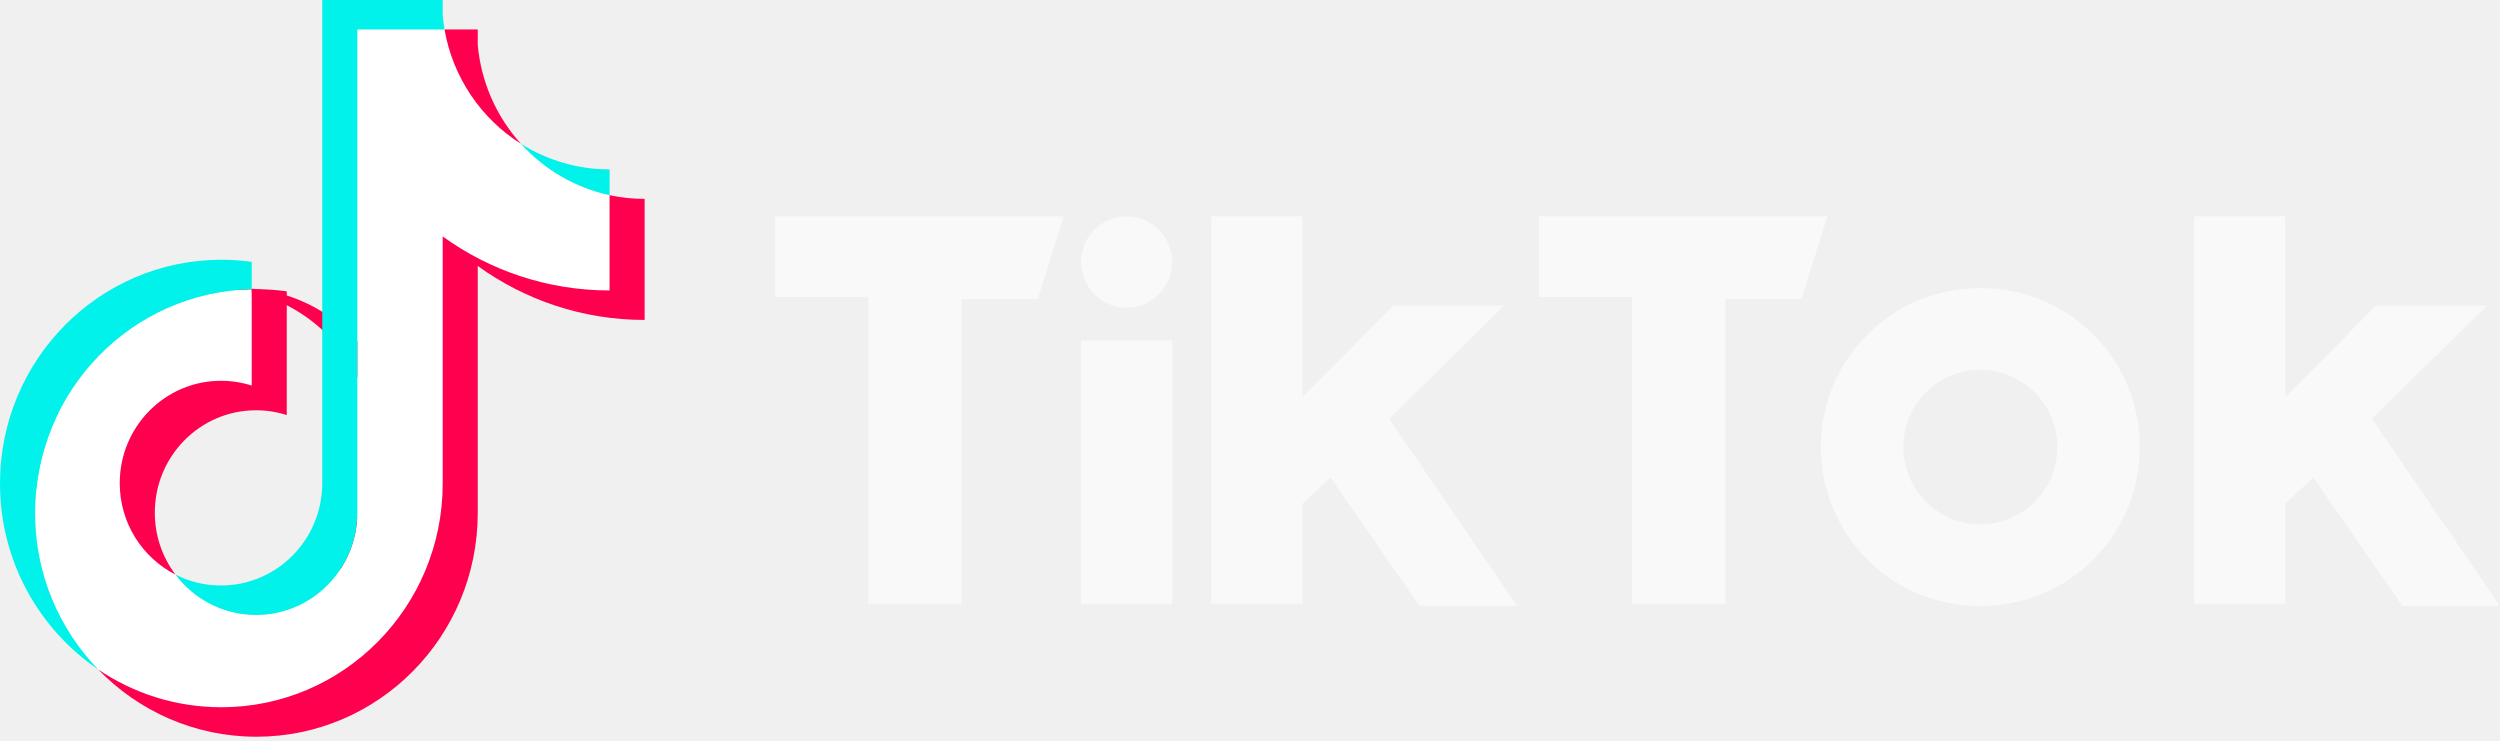
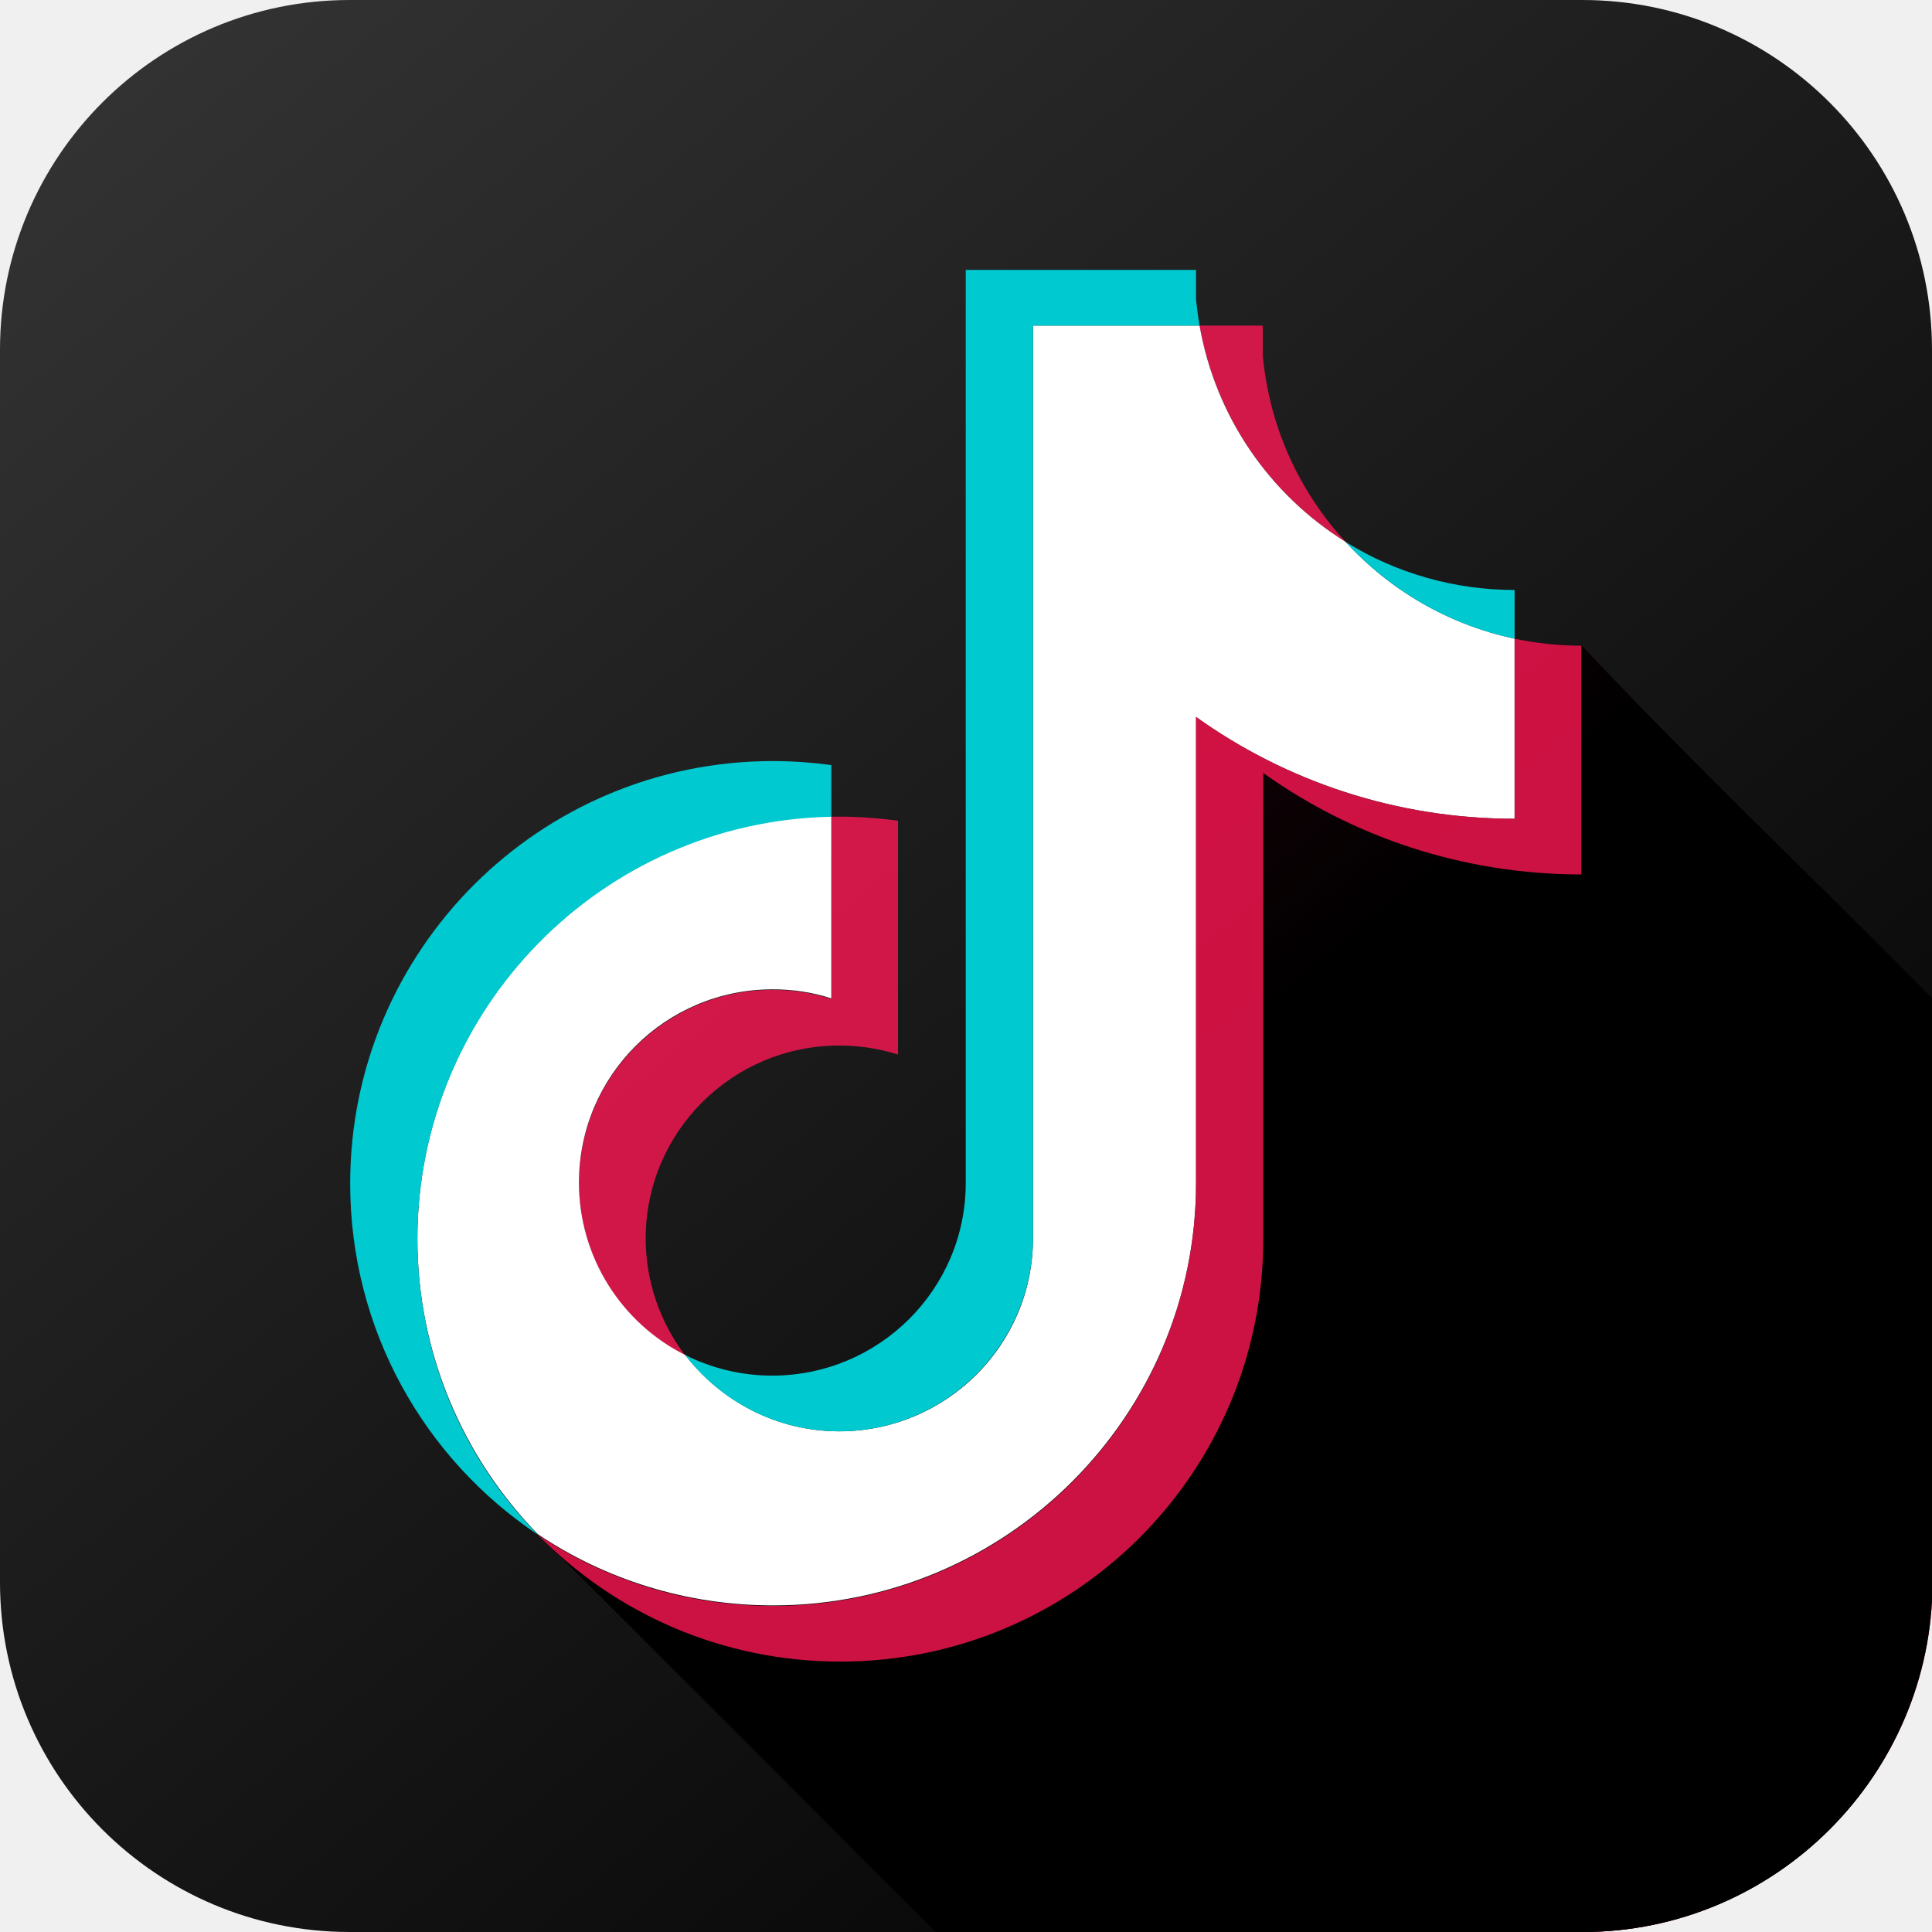
- <svg xmlns="http://www.w3.org/2000/svg" viewBox="0 0 81 24" fill="none">
-   <path d="M7.748 19.633C10.582 19.633 12.88 17.328 12.88 14.485C12.88 11.642 10.582 9.337 7.748 9.337H6.975C9.809 9.337 12.107 11.642 12.107 14.485C12.107 17.328 9.809 19.633 6.975 19.633H7.748Z" fill="#FF004F" />
-   <path d="M6.905 9.337H6.132C3.298 9.337 1 11.642 1 14.485C1 17.328 3.298 19.633 6.132 19.633H6.905C4.071 19.633 1.773 17.328 1.773 14.485C1.773 11.642 4.071 9.337 6.905 9.337Z" fill="#00F2EA" />
-   <path d="M14.344 7.662C15.868 8.763 17.735 9.411 19.751 9.411V6.323C18.646 6.085 17.643 5.503 16.88 4.66C15.598 3.851 14.674 2.517 14.403 0.955H11.577V16.62C11.57 18.446 10.104 19.925 8.296 19.925C7.231 19.925 6.284 19.412 5.684 18.616C4.614 18.07 3.88 16.949 3.88 15.654C3.88 13.823 5.348 12.338 7.161 12.338C7.508 12.338 7.842 12.393 8.156 12.493V9.372C4.265 9.454 1.135 12.668 1.135 16.62C1.135 18.593 1.915 20.382 3.18 21.689C4.36 22.491 5.75 22.918 7.172 22.915C11.133 22.915 14.344 19.669 14.344 15.666L14.344 7.662Z" fill="white" />
-   <path d="M15.479 8.617C17.003 9.718 18.87 10.366 20.886 10.366V6.444C20.505 6.444 20.124 6.403 19.751 6.324V9.411C17.735 9.411 15.868 8.763 14.344 7.662V15.666C14.344 19.67 11.133 22.915 7.172 22.915C5.694 22.915 4.321 22.464 3.18 21.689C4.482 23.035 6.298 23.87 8.307 23.87C12.268 23.87 15.479 20.625 15.479 16.621V8.616M16.88 4.66C16.079 3.777 15.587 2.653 15.479 1.459V0.955H14.403C14.674 2.517 15.598 3.851 16.88 4.66M5.685 18.616C5.25 18.04 5.014 17.334 5.016 16.609C5.016 14.778 6.484 13.293 8.296 13.293C8.634 13.293 8.969 13.345 9.291 13.448V9.439C8.915 9.387 8.536 9.364 8.156 9.372V12.493C7.834 12.39 7.498 12.338 7.161 12.338C5.349 12.338 3.88 13.823 3.88 15.654C3.88 16.949 4.614 18.07 5.685 18.616Z" fill="#FF004F" />
-   <path d="M19.751 6.323V5.488C18.736 5.49 17.741 5.203 16.88 4.66C17.642 5.503 18.646 6.085 19.751 6.323ZM14.403 0.955C14.377 0.806 14.357 0.655 14.344 0.505V0H10.441V15.665C10.435 17.491 8.969 18.97 7.16 18.97C6.648 18.971 6.142 18.85 5.684 18.616C6.284 19.412 7.231 19.925 8.296 19.925C10.104 19.925 11.57 18.446 11.577 16.62V0.955L14.403 0.955ZM8.156 9.372V8.484C7.83 8.439 7.501 8.416 7.172 8.416C3.211 8.416 0 11.662 0 15.665C0 18.175 1.262 20.387 3.18 21.689C1.915 20.382 1.136 18.593 1.136 16.62C1.136 12.668 4.265 9.454 8.156 9.372Z" fill="#00F2EA" />
-   <path d="M42.197 7.01V12.863L45.149 9.901H48.733L45.008 13.568L49.156 19.633H45.992L43.111 15.472L42.197 16.319V19.562H39.244V7.01H42.197ZM74.04 7.01V12.863L76.993 9.901H80.578L76.852 13.568L81 19.633H77.837L74.954 15.472L74.04 16.319V19.563H71.088V7.01H74.04ZM64.199 9.337C67.033 9.337 69.331 11.642 69.331 14.485C69.331 17.328 67.033 19.633 64.199 19.633H64.129C61.294 19.633 58.997 17.328 58.997 14.485C58.997 11.642 61.294 9.337 64.129 9.337H64.199ZM34.465 7.01L33.621 9.69H31.161V19.562H28.137V9.62H25.115V7.01L34.465 7.01ZM59.208 7.01L58.365 9.69H55.905V19.562H52.882V9.62H49.859V7.01L59.208 7.01ZM37.979 11.03V19.563H35.027V11.03H37.979ZM64.164 11.982C62.786 11.982 61.668 13.102 61.668 14.485C61.668 15.868 62.786 16.989 64.164 16.989C65.542 16.989 66.659 15.868 66.659 14.485C66.659 13.102 65.542 11.982 64.164 11.982ZM36.502 7.01C37.318 7.01 37.979 7.673 37.979 8.491C37.979 9.309 37.319 9.972 36.502 9.972C35.687 9.971 35.027 9.309 35.027 8.491C35.027 7.673 35.687 7.01 36.502 7.01Z" fill="#F9F9F9" />
+ <svg xmlns="http://www.w3.org/2000/svg" viewBox="0 0 38.51 38.51" id="tiktok">
+   <defs>
+     <linearGradient id="a" x1="3.65" x2="34.85" y1=".66" y2="37.84" gradientUnits="userSpaceOnUse">
+       <stop offset="0" stop-color="#323232" />
+       <stop offset="1" />
+     </linearGradient>
+     <linearGradient id="b" x1="3.85" x2="35.05" y1=".5" y2="37.68" gradientUnits="userSpaceOnUse">
+       <stop offset="0" stop-color="#646464" />
+       <stop offset=".43" stop-color="#1d1d1d" />
+       <stop offset=".6" />
+     </linearGradient>
+   </defs>
+   <g style="isolation:isolate">
+     <g>
+       <g>
+         <g>
+           <rect width="38.51" height="38.51" fill="url(#a)" rx="6.97" ry="6.97" />
+           <g>
+             <path fill="url(#b)" d="M38.51,31.54v-11.64c-2.31-2.35-4.72-4.62-6.98-7.03-.45,0-.9-.05-1.33-.14v3.59c-2.37,0-4.56-.75-6.35-2.03v9.3c0,4.65-3.77,8.42-8.43,8.42-1.74,0-3.35-.52-4.69-1.42,2.69,2.67,5.27,5.27,7.92,7.92h12.9c3.83,0,6.97-3.14,6.97-6.97Z" />
+             <path fill="#ff1753" d="M38.51,31.54v-11.64c-2.31-2.35-4.72-4.62-6.98-7.03-.45,0-.9-.05-1.33-.14v3.59c-2.37,0-4.56-.75-6.35-2.03v9.3c0,4.65-3.77,8.42-8.43,8.42-1.74,0-3.35-.52-4.69-1.42,2.69,2.67,5.27,5.27,7.92,7.92h12.9c3.83,0,6.97-3.14,6.97-6.97Z" style="mix-blend-mode:multiply" />
+           </g>
+           <g>
+             <g>
+               <path fill="#ff1753" fill-rule="evenodd" d="M26.82,10.8c-.92-1-1.52-2.29-1.65-3.72v-.59h-1.26c.32,1.81,1.4,3.37,2.91,4.31h0ZM13.66,27.02c-.51-.67-.79-1.49-.79-2.33,0-2.13,1.73-3.85,3.86-3.85.4,0,.79.06,1.17.18v-4.66c-.44-.06-.89-.09-1.33-.08v3.63c-.38-.12-.77-.18-1.17-.18-2.13,0-3.86,1.73-3.86,3.85,0,1.5.86,2.81,2.12,3.44Z" opacity=".8" />
+               <path fill="#fff" fill-rule="evenodd" d="M23.84,14.29c1.79,1.28,3.99,2.03,6.35,2.03v-3.59c-1.32-.28-2.49-.97-3.37-1.93-1.51-.94-2.59-2.49-2.91-4.31h-3.32v18.2c0,2.12-1.73,3.84-3.86,3.84-1.25,0-2.36-.6-3.07-1.52-1.26-.63-2.12-1.94-2.12-3.44,0-2.13,1.73-3.85,3.86-3.85.41,0,.8.06,1.17.18v-3.63c-4.57.09-8.25,3.83-8.25,8.42,0,2.29.92,4.37,2.4,5.89,1.34.9,2.96,1.42,4.69,1.42,4.65,0,8.43-3.77,8.43-8.42v-9.3Z" />
+               <path fill="#00c9d0" fill-rule="evenodd" d="M30.19,12.73v-.97c-1.19,0-2.36-.33-3.37-.96.9.98,2.08,1.66,3.37,1.93ZM23.91,6.49c-.03-.17-.05-.35-.07-.52v-.59h-4.59v18.2c0,2.12-1.73,3.84-3.86,3.84-.62,0-1.21-.15-1.73-.41.7.92,1.82,1.52,3.07,1.52,2.12,0,3.85-1.72,3.86-3.84V6.49h3.32ZM16.57,16.28v-1.03c-.38-.05-.77-.08-1.16-.08-4.66,0-8.43,3.77-8.43,8.42,0,2.92,1.48,5.49,3.74,7-1.49-1.52-2.4-3.6-2.4-5.89,0-4.59,3.68-8.33,8.25-8.42h0Z" />
+             </g>
+             <path fill="#ff1753" fill-rule="evenodd" d="M25.17,15.4c1.79,1.28,3.99,2.03,6.35,2.03v-4.56c-.45,0-.9-.05-1.33-.14v3.59c-2.37,0-4.56-.75-6.35-2.03v9.3c0,4.65-3.77,8.42-8.43,8.42-1.74,0-3.35-.52-4.69-1.42,1.53,1.56,3.66,2.53,6.03,2.53,4.66,0,8.43-3.77,8.43-8.42v-9.3h0Z" opacity=".8" />
+           </g>
+         </g>
+       </g>
+     </g>
+   </g>
</svg>
